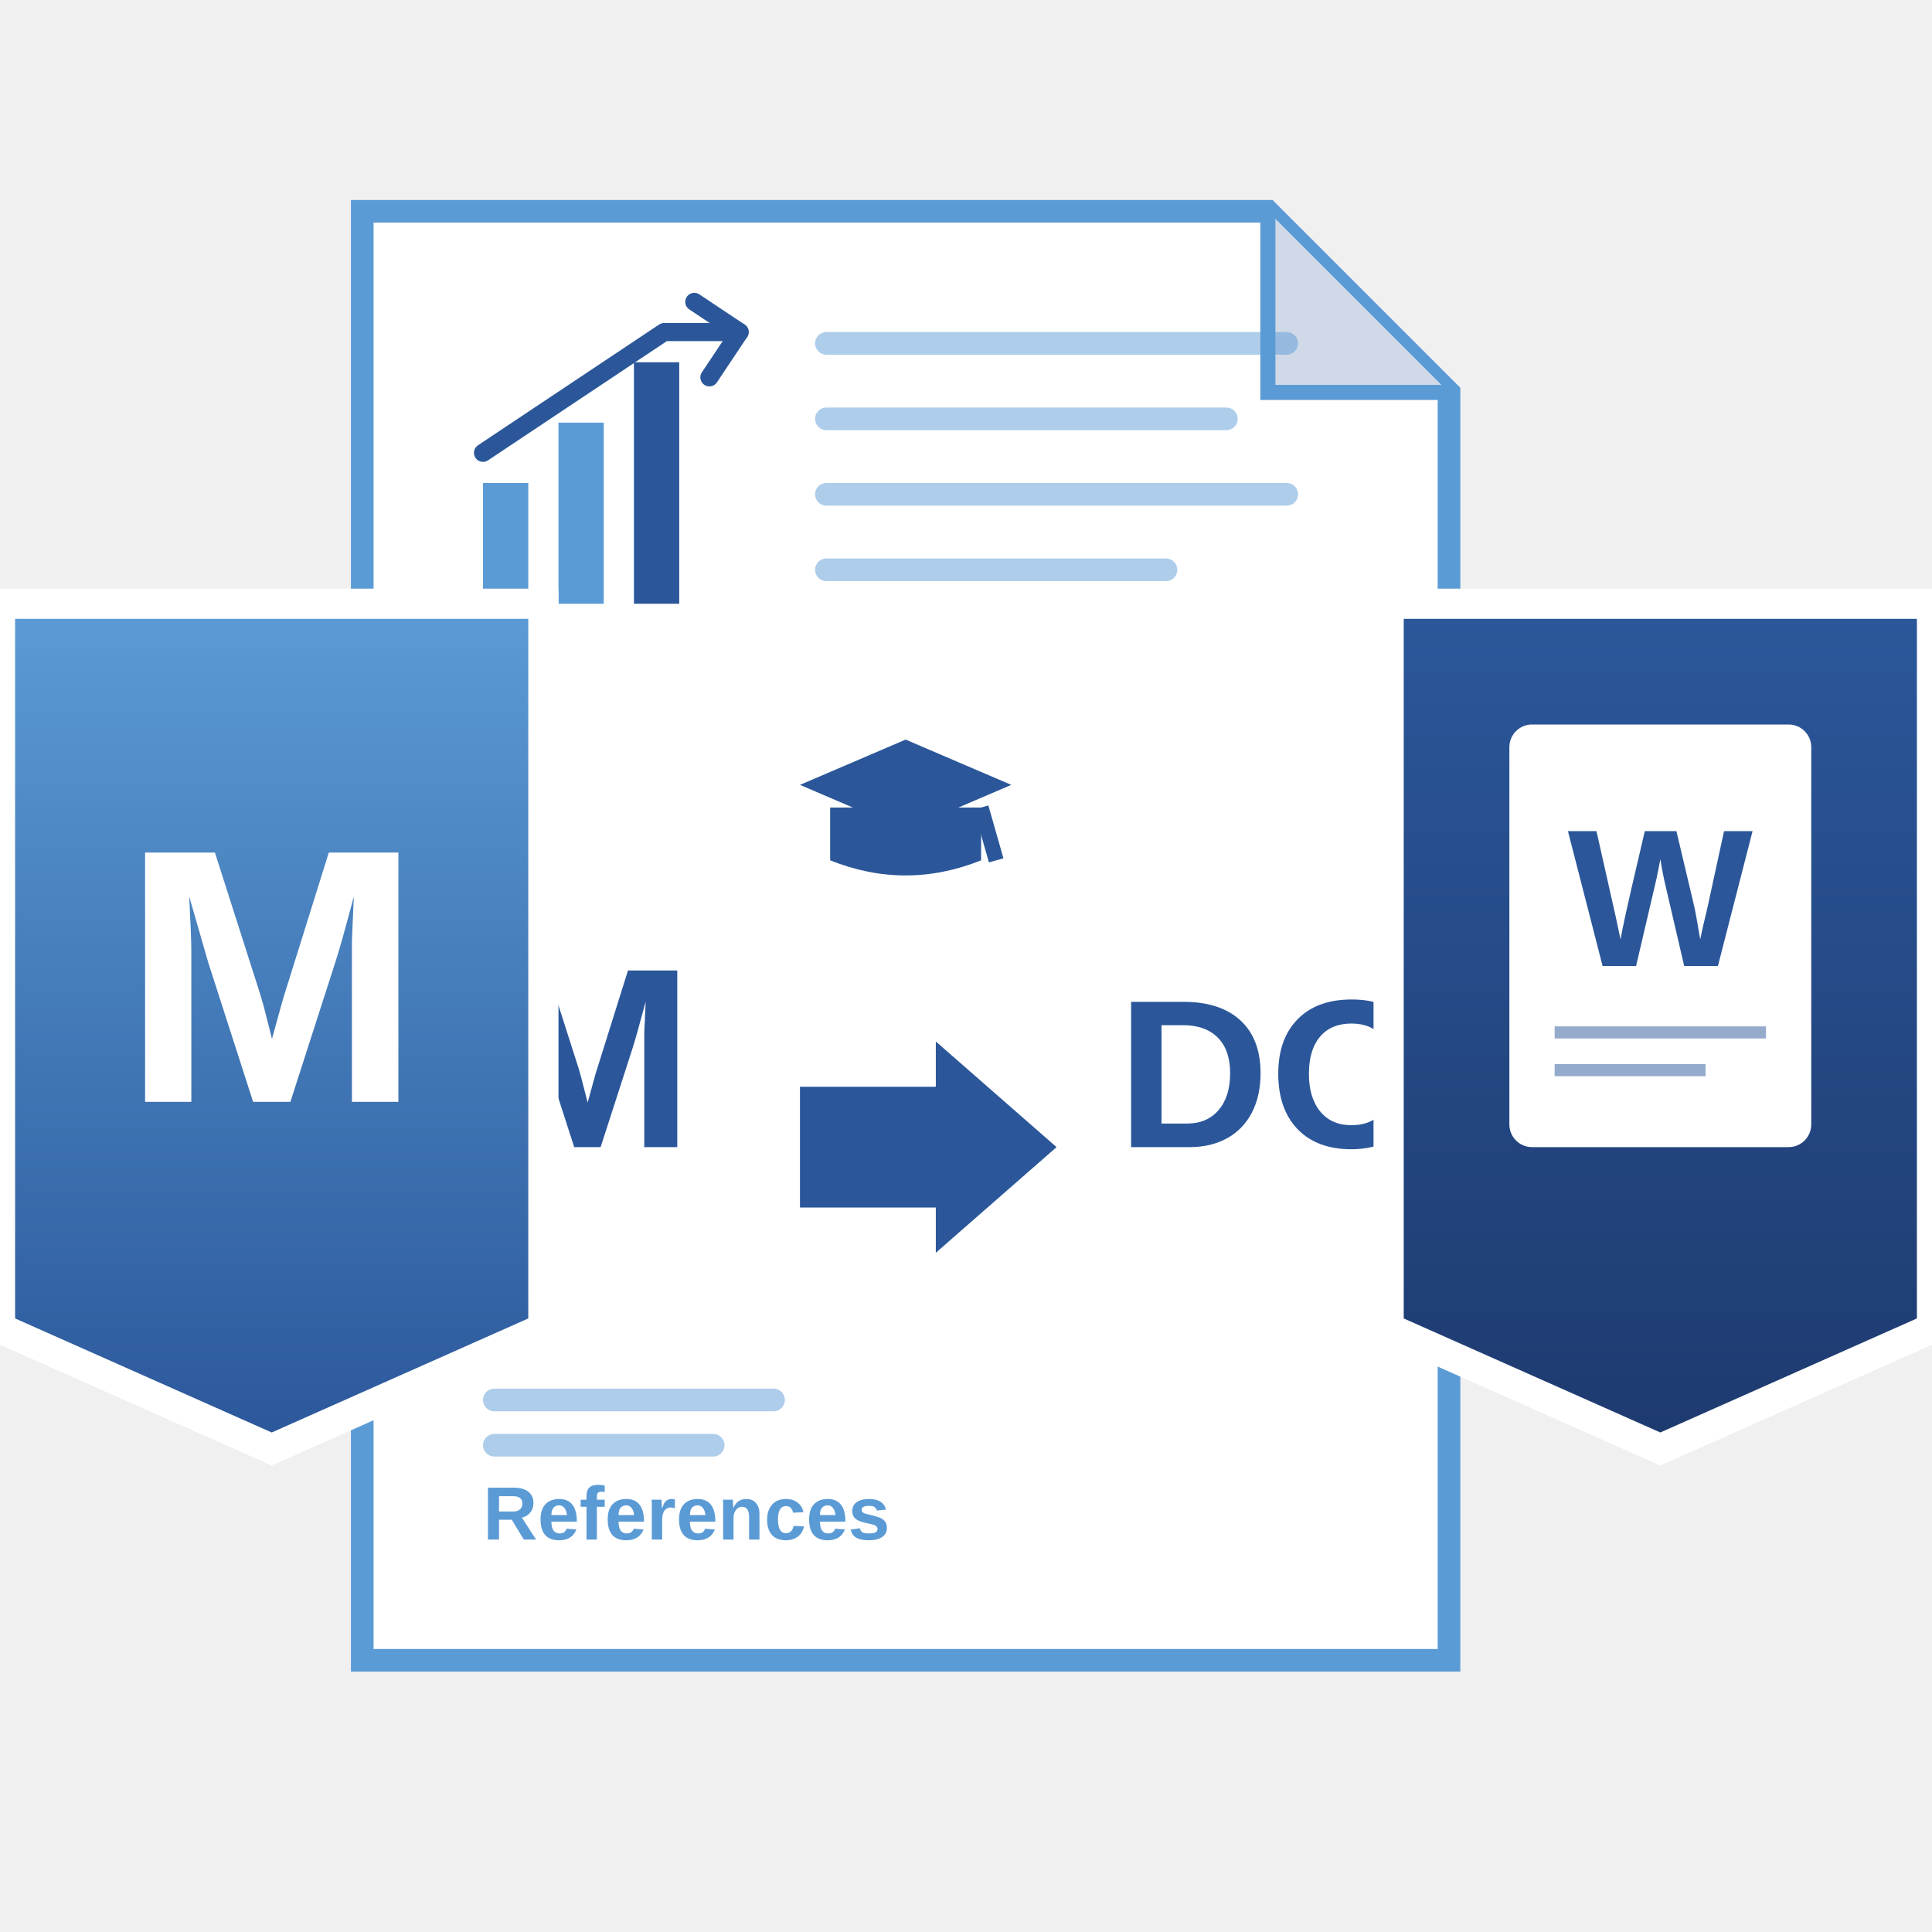
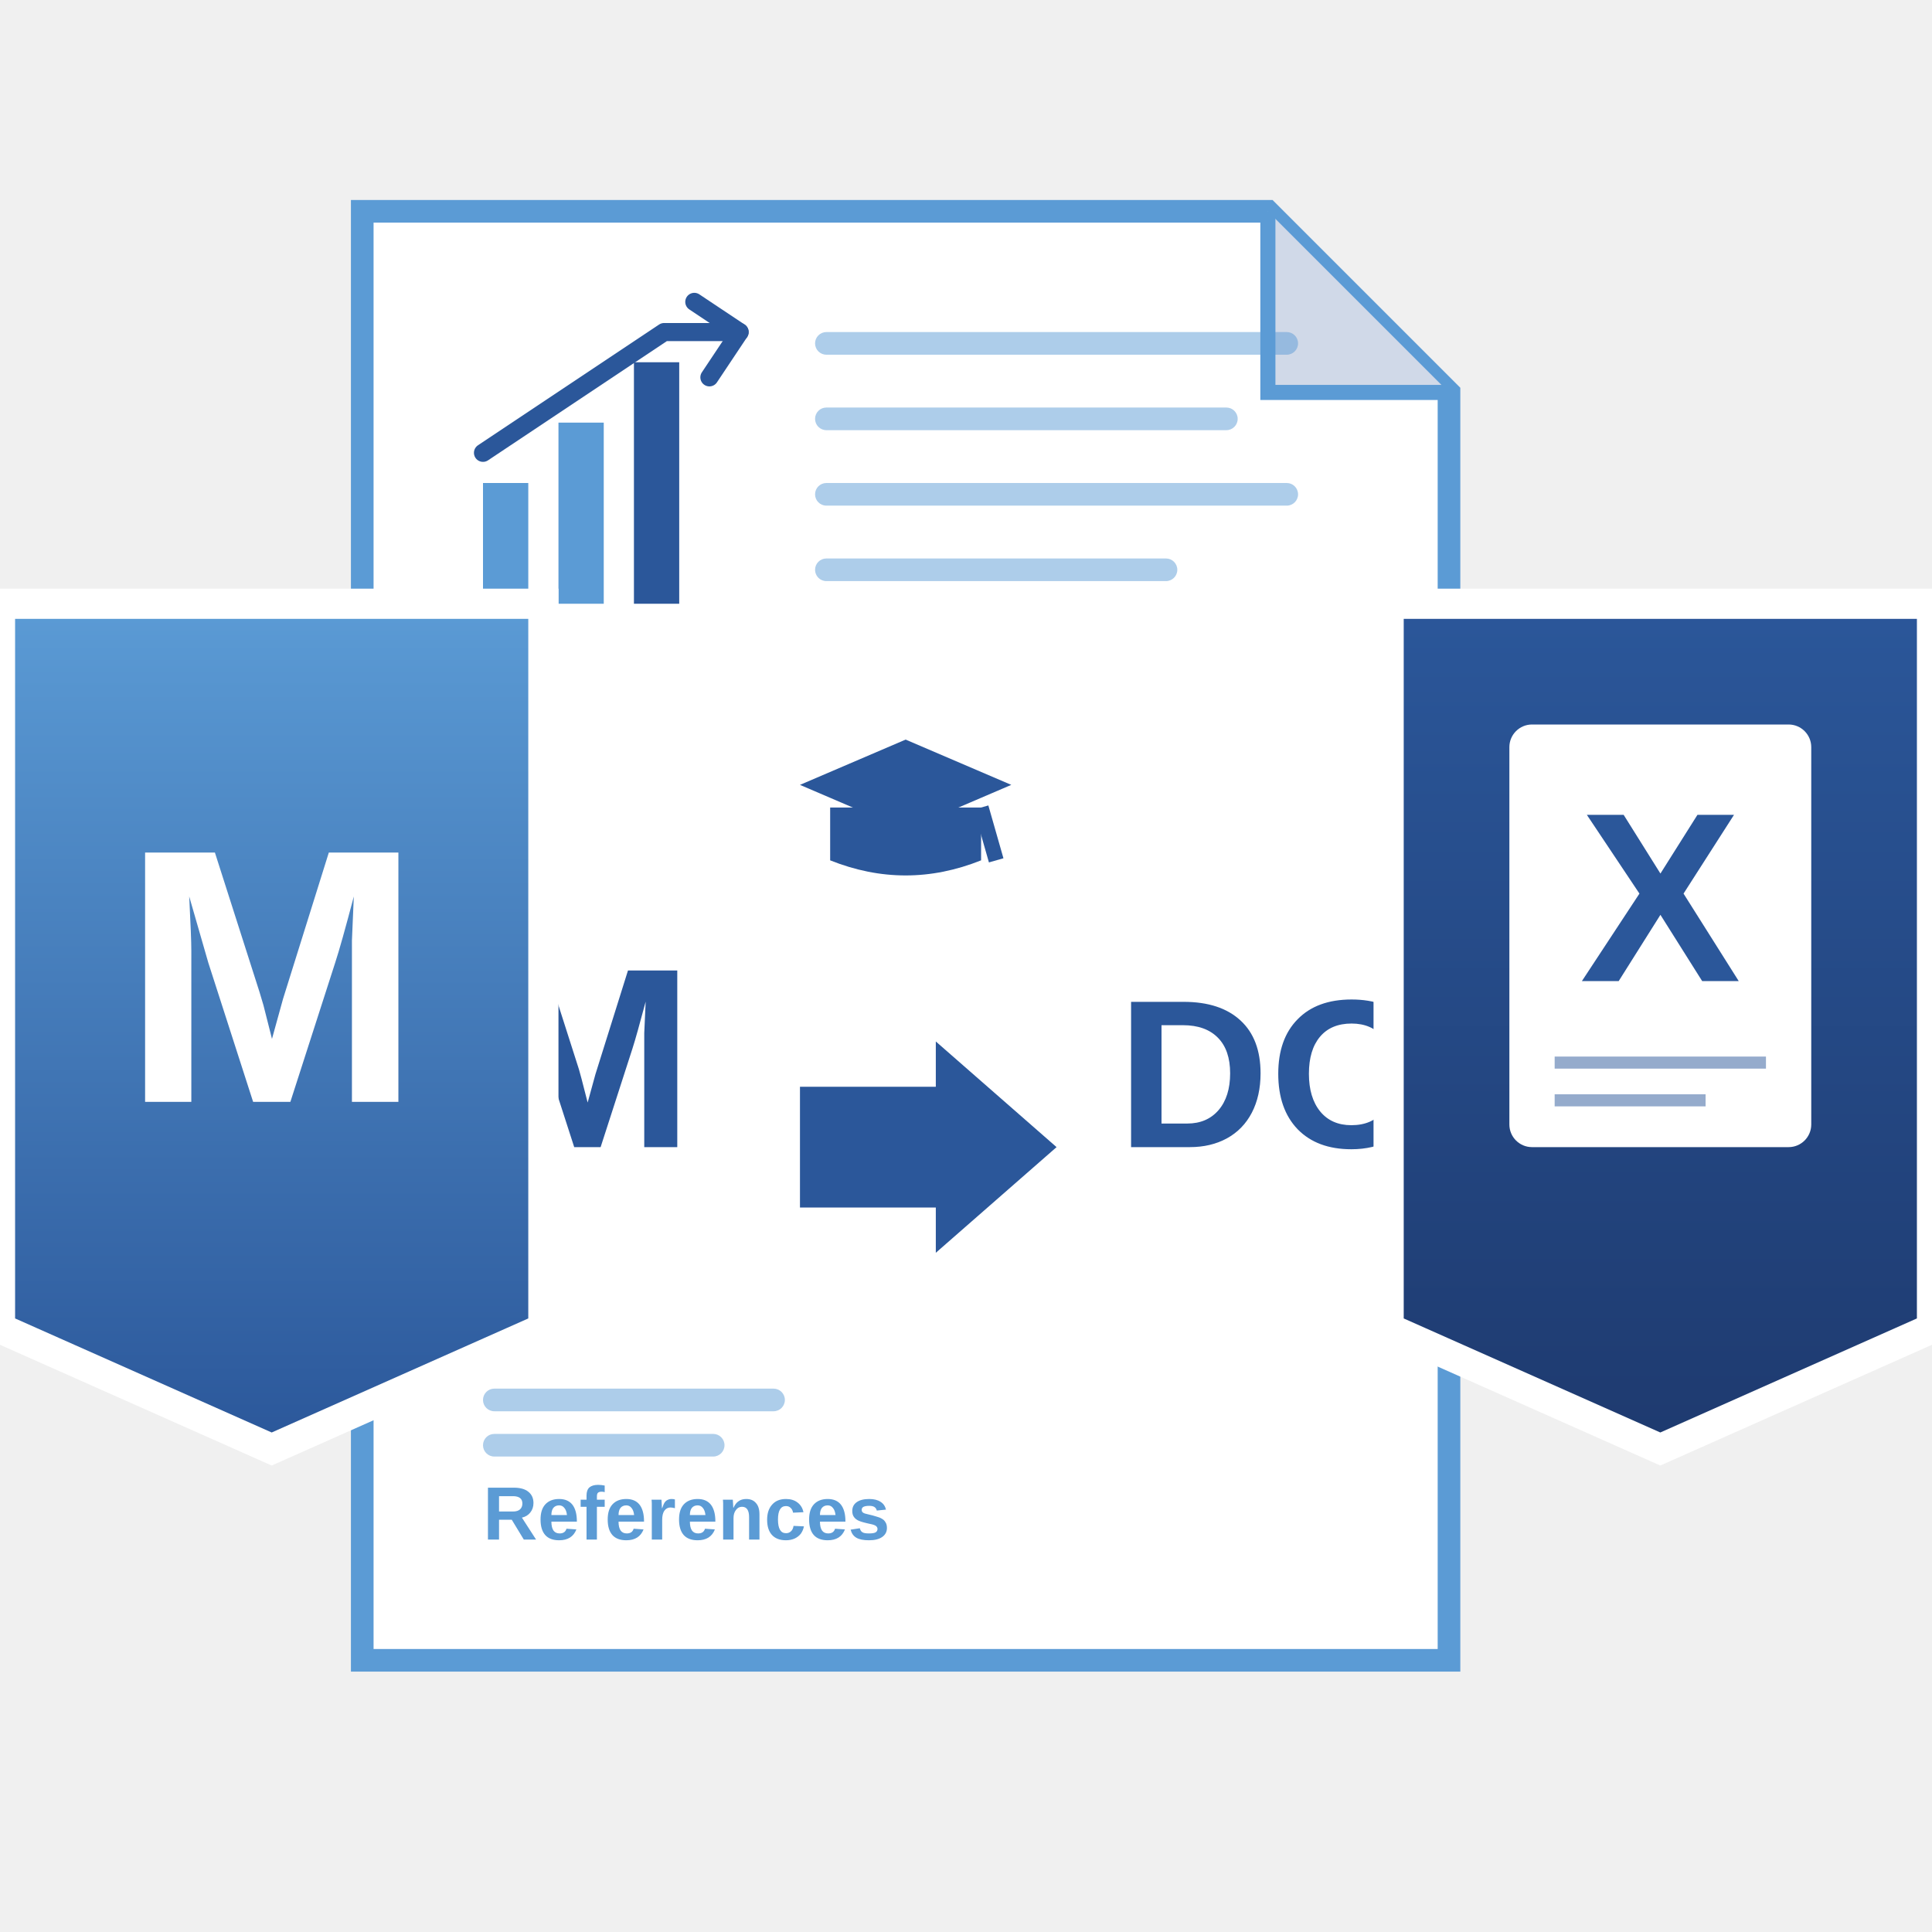
<svg xmlns="http://www.w3.org/2000/svg" viewBox="0 0 128 128" fill="none">
  <defs>
    <linearGradient id="mGrad" x1="0" y1="0" x2="0" y2="1">
      <stop offset="0" stop-color="#5B9BD5" />
      <stop offset="1" stop-color="#2B579A" />
    </linearGradient>
    <linearGradient id="wGrad" x1="0" y1="0" x2="0" y2="1">
      <stop offset="0" stop-color="#2B579A" />
      <stop offset="1" stop-color="#1E3A6F" />
    </linearGradient>
  </defs>
  <g transform="translate(36 26) rotate(-3 28 39)">
    <rect x="0" y="0" width="56" height="78" rx="2" fill="#E8F0FA" stroke="#A0B8D8" stroke-width="1" />
  </g>
  <g transform="translate(30 20)">
    <rect x="0" y="0" width="60" height="84" rx="2" fill="#F5F8FC" stroke="#A0B8D8" stroke-width="1" />
  </g>
  <g transform="translate(24 14)">
    <path d="M0 0 L60 0 L72 12 L72 96 L0 96 Z" fill="white" stroke="#5B9BD5" stroke-width="1.5" />
    <path d="M60 0 L60 12 L72 12" fill="#D0D9E8" stroke="#5B9BD5" stroke-width="1" />
    <g transform="translate(8 8)">
      <rect x="0" y="10" width="3" height="8" fill="#5B9BD5" />
      <rect x="5" y="6" width="3" height="12" fill="#5B9BD5" />
      <rect x="10" y="2" width="3" height="16" fill="#2B579A" />
      <path d="M0 8 L6 4 L12 0 L17 0" stroke="#2B579A" stroke-width="1.2" stroke-linecap="round" stroke-linejoin="round" fill="none" />
      <path d="M14 -2 L17 0 L15 3" stroke="#2B579A" stroke-width="1.2" stroke-linecap="round" stroke-linejoin="round" fill="none" />
    </g>
    <g transform="translate(30 8)">
      <rect x="0" y="0" width="32" height="1.5" rx="0.75" fill="#5B9BD5" opacity="0.5" />
      <rect x="0" y="5" width="28" height="1.5" rx="0.75" fill="#5B9BD5" opacity="0.5" />
      <rect x="0" y="10" width="32" height="1.5" rx="0.75" fill="#5B9BD5" opacity="0.5" />
      <rect x="0" y="15" width="24" height="1.5" rx="0.75" fill="#5B9BD5" opacity="0.5" />
    </g>
    <g transform="translate(36 38)">
      <path d="M-7 0 L0 -3 L7 0 L0 3 Z" fill="#2B579A" />
      <path d="M-5 1.5 L-5 5 Q0 7 5 5 L5 1.5" fill="#2B579A" />
      <line x1="5" y1="1.5" x2="6" y2="5" stroke="#2B579A" stroke-width="1" />
    </g>
    <g transform="translate(36 62)">
      <text x="-14" y="0" text-anchor="end" fill="#2B579A" font-size="17" font-family="Arial, sans-serif" font-weight="900">M</text>
      <path d="M-7 -4 L2 -4 L2 -7 L10 0 L2 7 L2 4 L-7 4 Z" fill="#2B579A" />
      <text x="14" y="0" text-anchor="start" fill="#2B579A" font-size="14" font-family="Arial, sans-serif" font-weight="900">DOCX</text>
    </g>
    <g transform="translate(8 78)">
      <rect x="0" y="0" width="20" height="1.5" rx="0.75" fill="#5B9BD5" opacity="0.5" />
      <rect x="0" y="3" width="16" height="1.5" rx="0.75" fill="#5B9BD5" opacity="0.5" />
      <text x="0" y="10" fill="#5B9BD5" font-size="5" font-family="Arial, sans-serif" font-weight="700">References</text>
    </g>
  </g>
  <g transform="translate(0 40)">
    <path d="M0 0 L36 0 L36 48 L18 56 L0 48 Z" fill="url(#mGrad)" stroke="white" stroke-width="2" />
    <text x="18" y="33" text-anchor="middle" fill="white" font-size="24" font-family="Arial, sans-serif" font-weight="900">M</text>
  </g>
  <g transform="translate(92 40)">
    <path d="M0 0 L36 0 L36 48 L18 56 L0 48 Z" fill="url(#wGrad)" stroke="white" stroke-width="2" />
    <rect x="8" y="8" width="20" height="28" rx="1.5" fill="white" />
-     <text x="18" y="24" text-anchor="middle" fill="#2B579A" font-size="13" font-family="Arial, sans-serif" font-weight="900">W</text>
-     <rect x="11" y="28" width="14" height="0.8" fill="#2B579A" opacity="0.5" />
-     <rect x="11" y="30.5" width="10" height="0.8" fill="#2B579A" opacity="0.5" />
+     <text x="18" y="25" text-anchor="middle" fill="#2B579A" font-size="16" font-family="Arial, sans-serif" font-weight="900">X</text>
+     <rect x="11" y="30" width="14" height="0.8" fill="#2B579A" opacity="0.5" />
+     <rect x="11" y="32.5" width="10" height="0.8" fill="#2B579A" opacity="0.5" />
  </g>
</svg>
